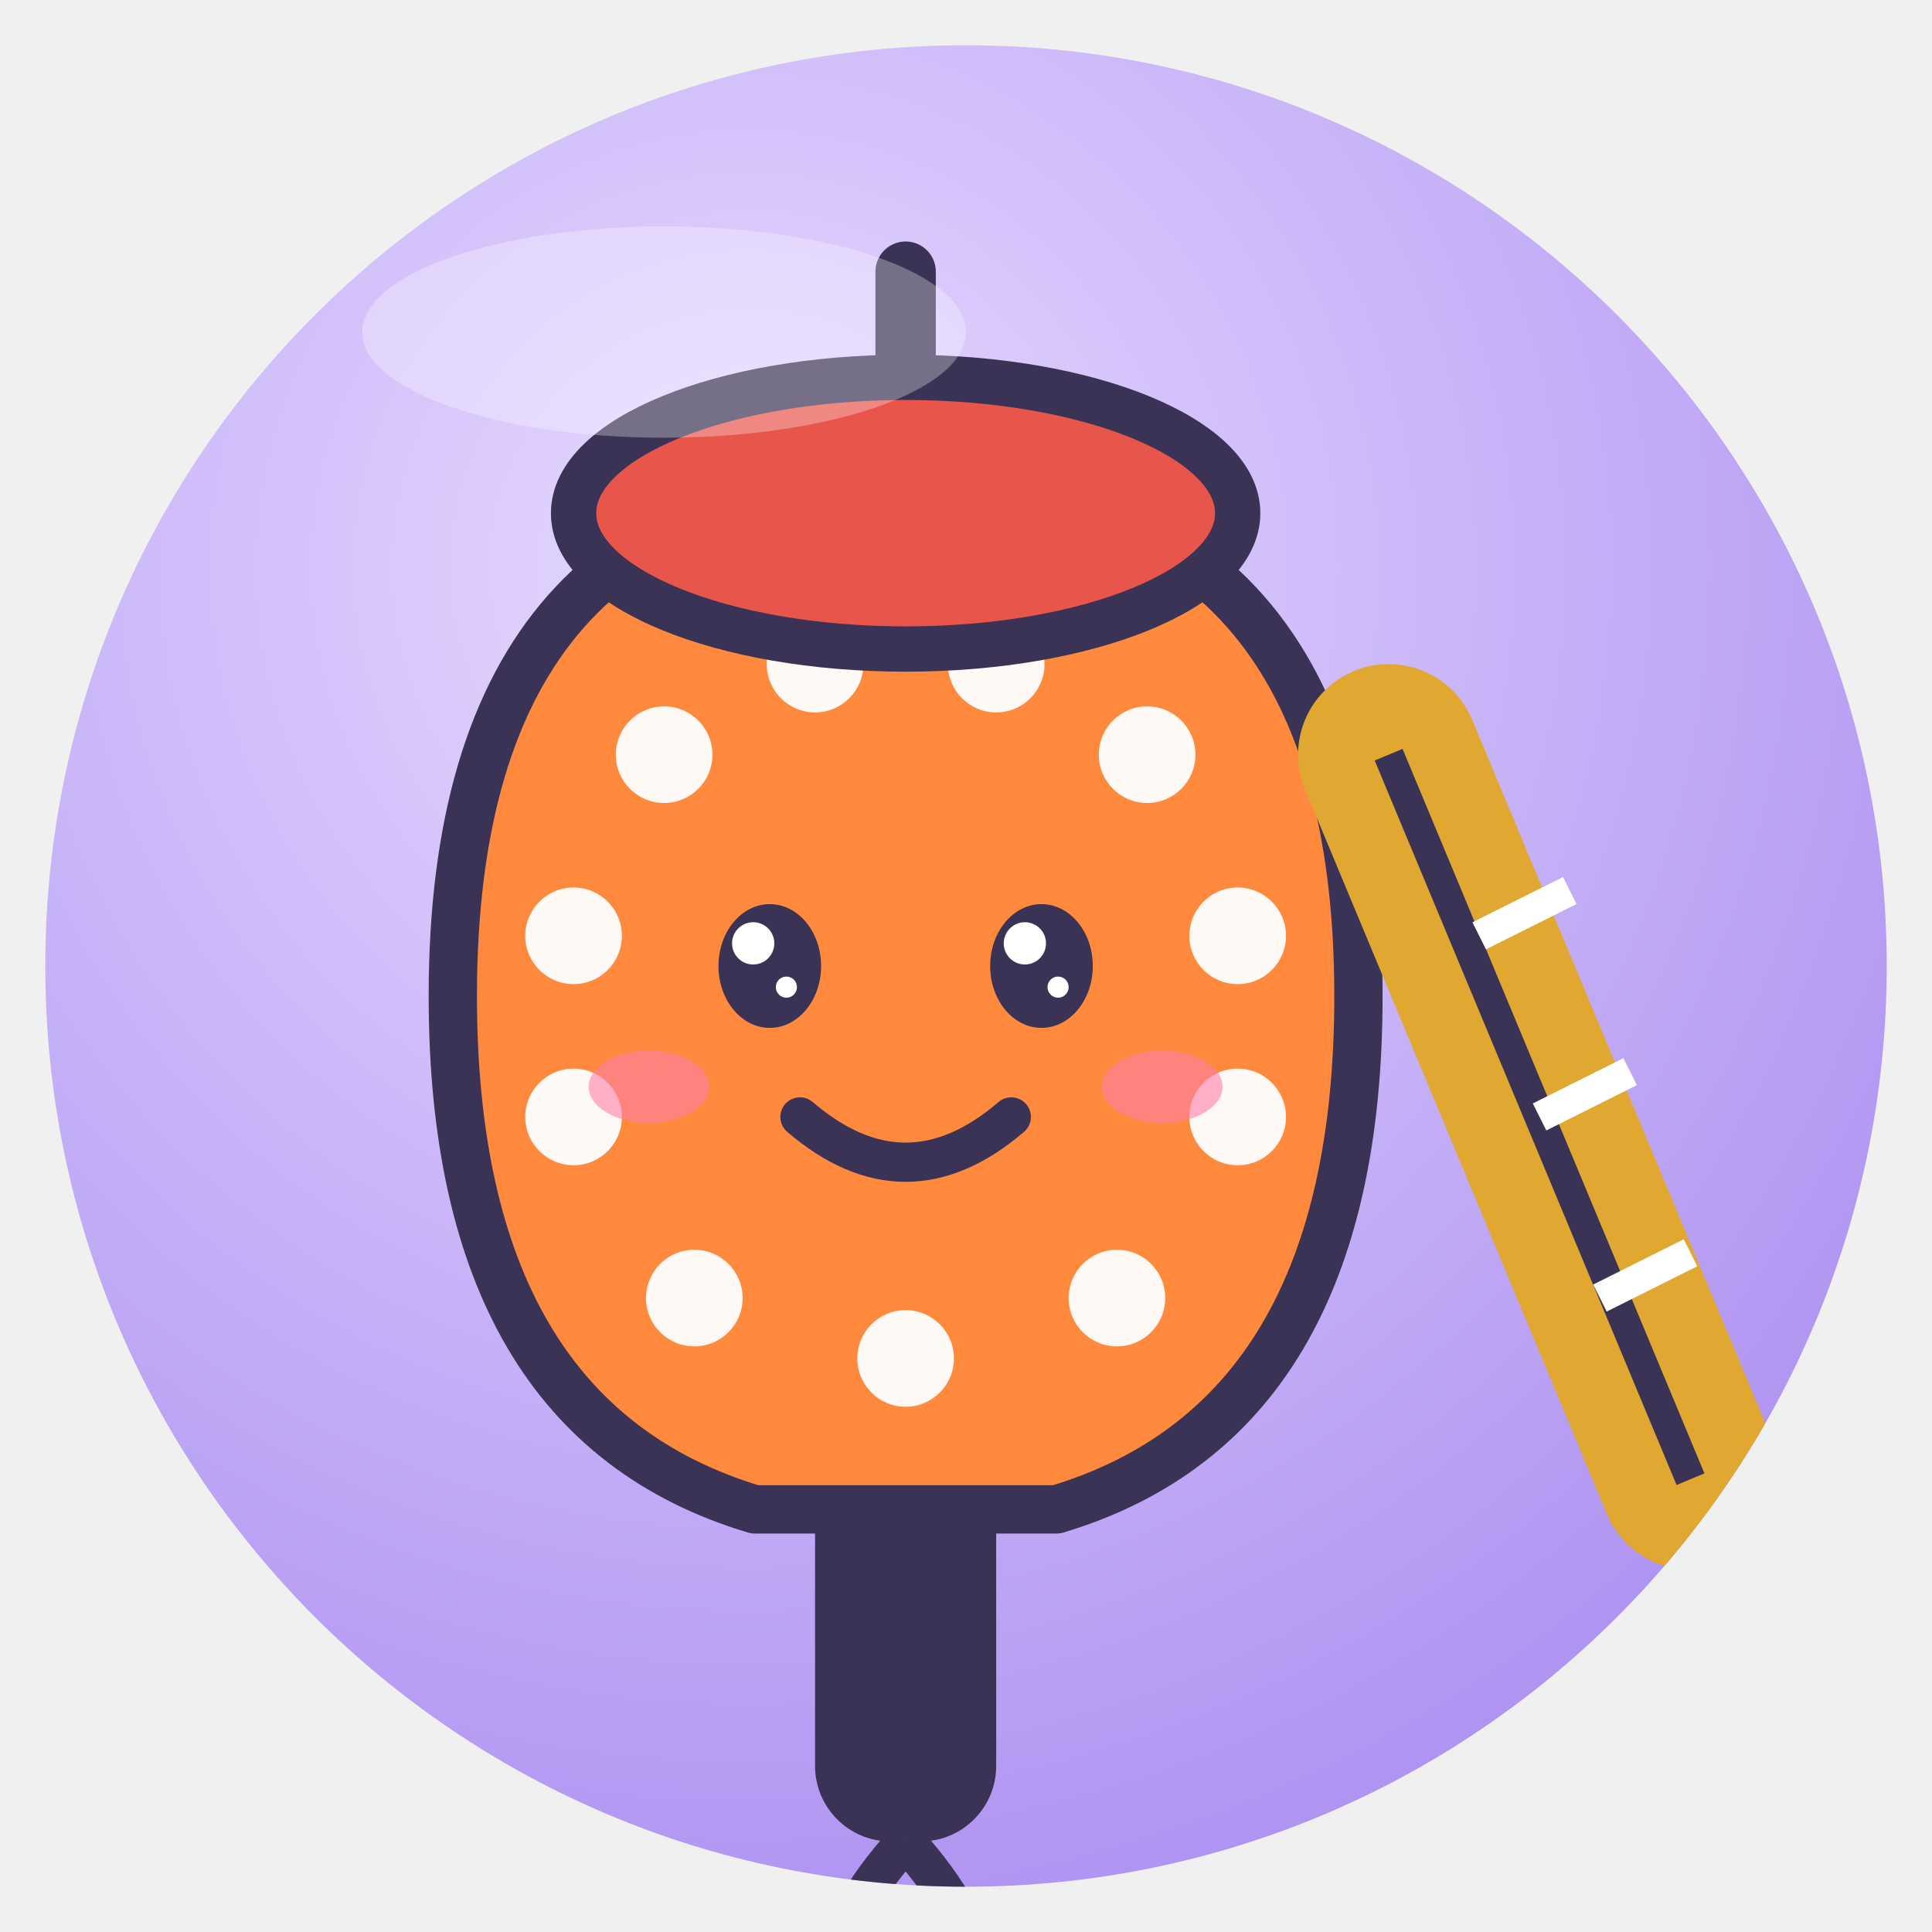
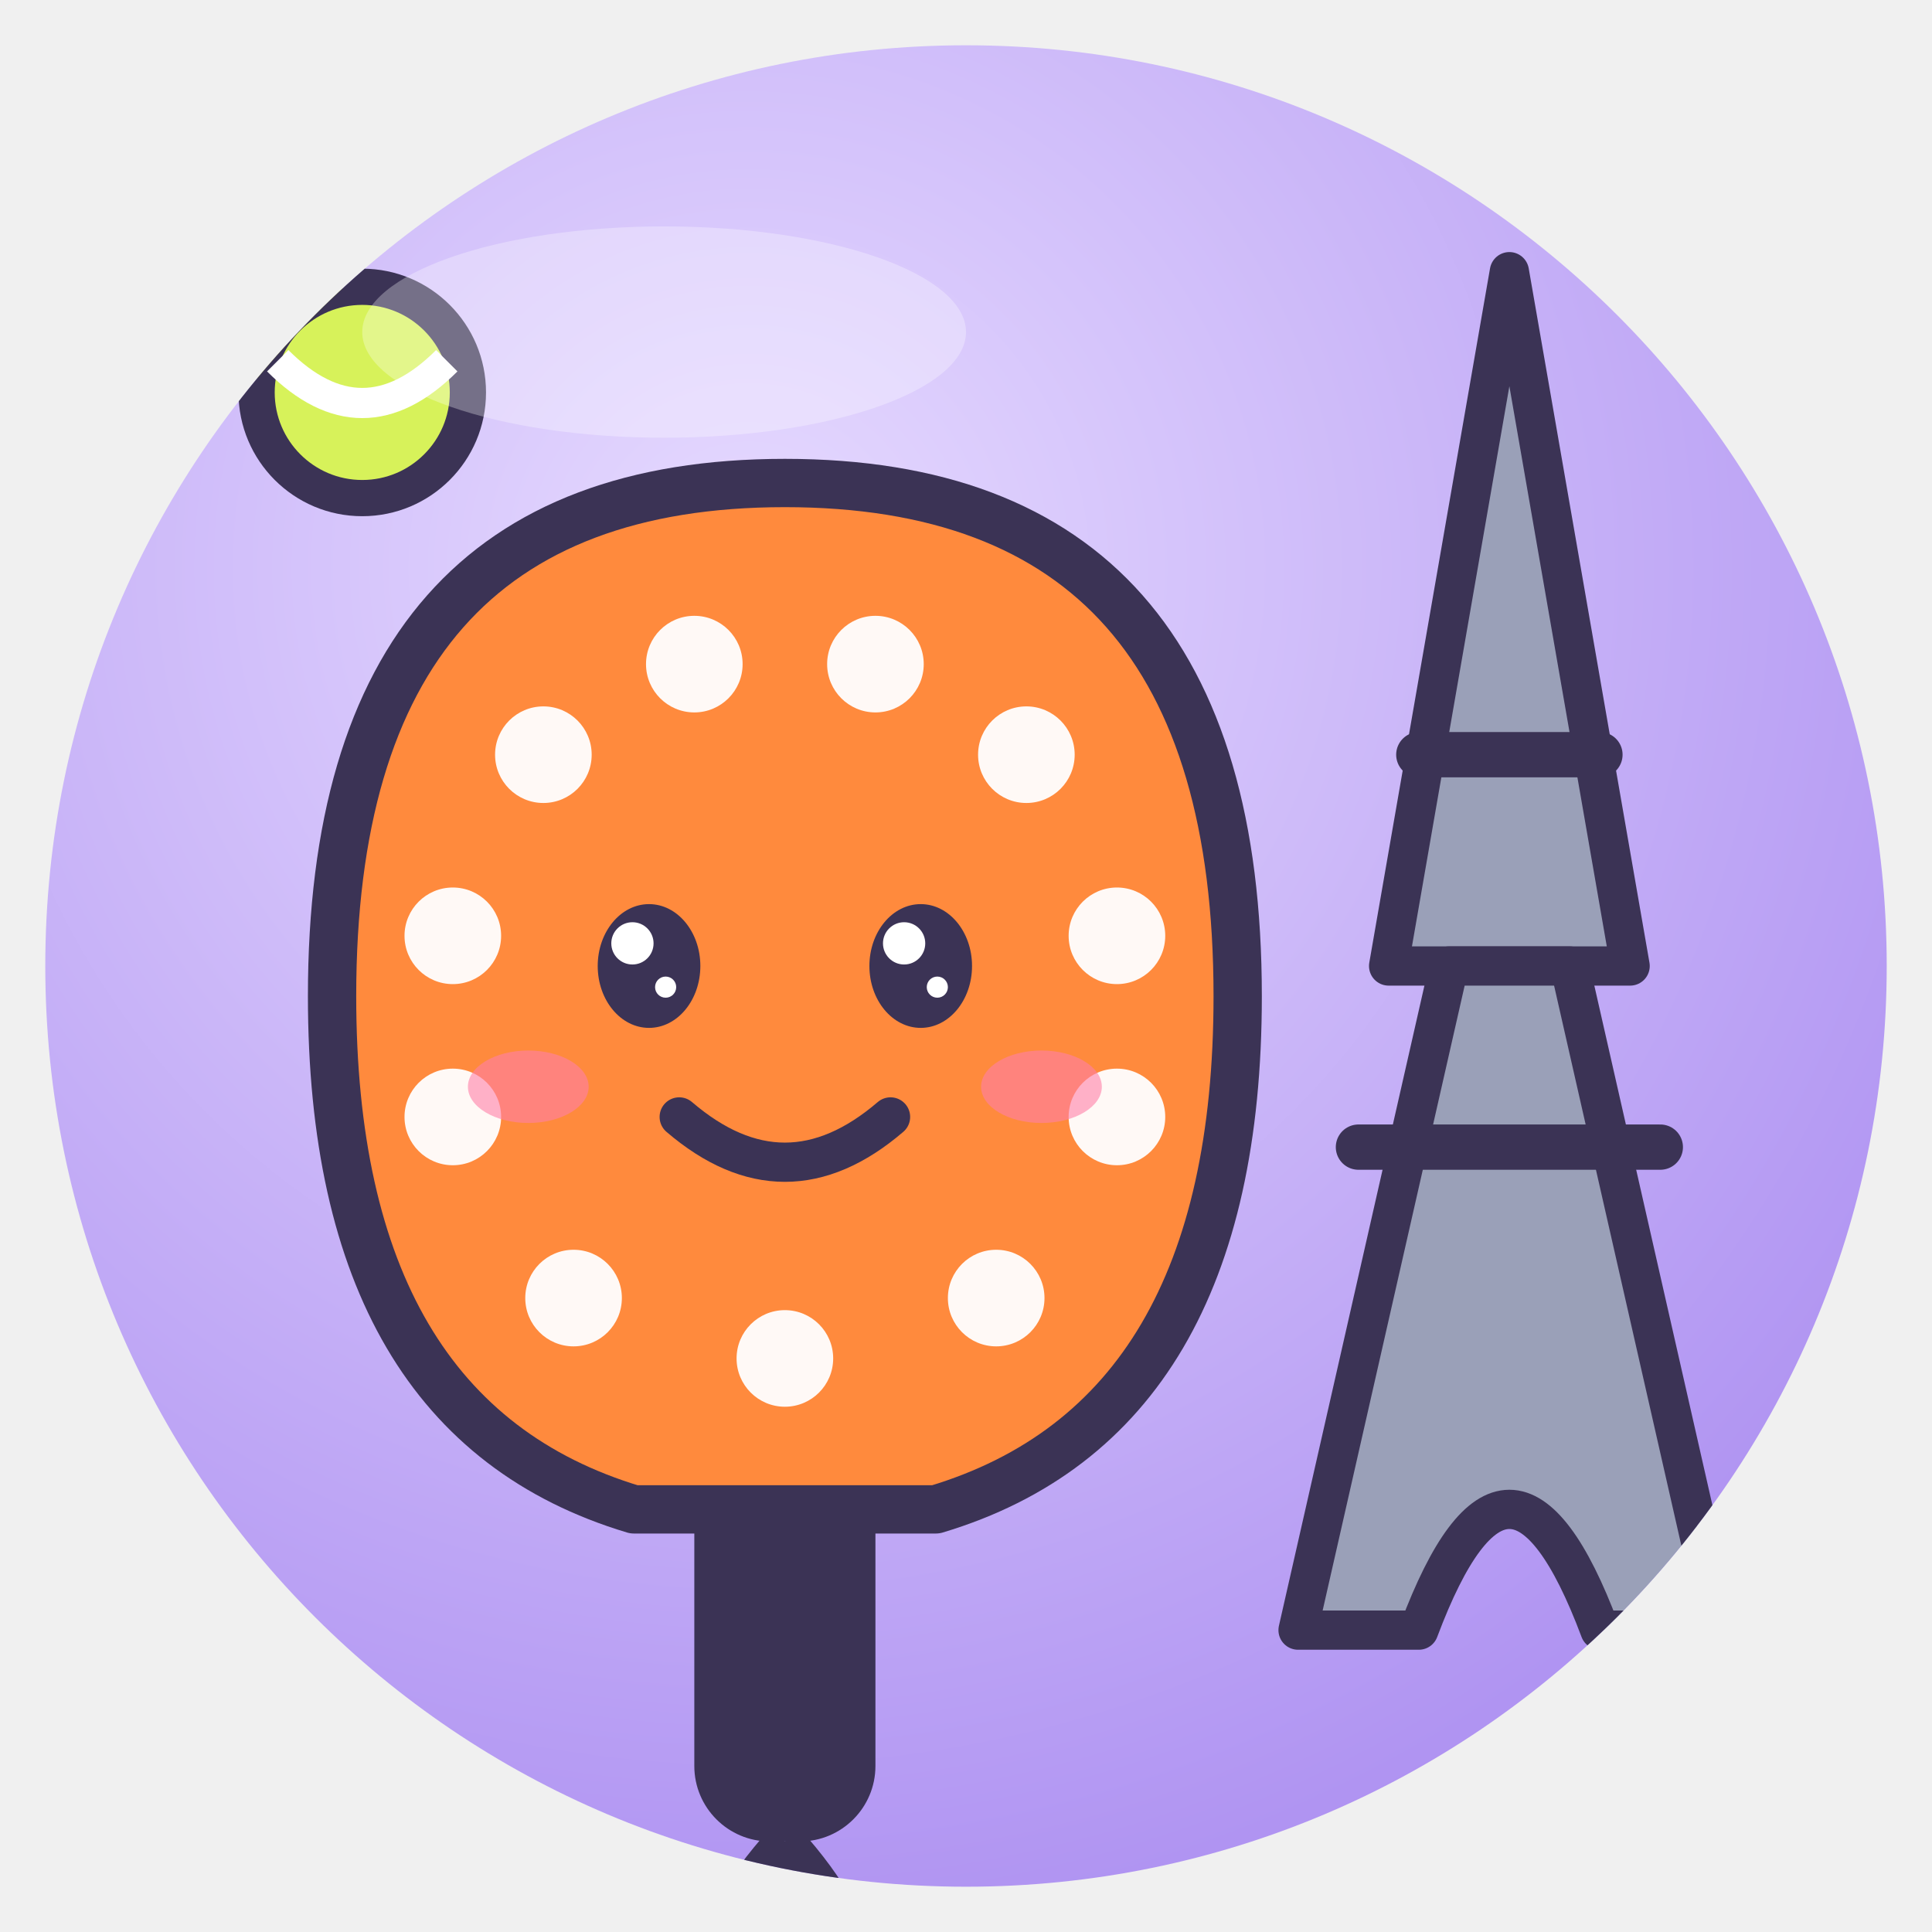
<svg xmlns="http://www.w3.org/2000/svg" viewBox="0 0 128 128" width="128" height="128">
  <defs>
    <radialGradient id="g" cx="38%" cy="28%" r="85%">
      <stop offset="0" stop-color="#E6DAFF" />
      <stop offset="1" stop-color="#A98BF0" />
    </radialGradient>
    <clipPath id="c">
      <circle cx="64" cy="64" r="61" />
    </clipPath>
  </defs>
  <circle cx="64" cy="64" r="61" fill="url(#g)" />
  <g clip-path="url(#c)">
-     <g transform="translate(60 68) rotate(0) scale(1.0)">
+     <g transform="translate(52 68) rotate(0) scale(1.0)">
      <rect x="-6" y="28" width="12" height="26" rx="5" fill="#3B3355" />
      <path d="M0 54 Q-9 64 0 68 Q9 64 0 54" fill="none" stroke="#3B3355" stroke-width="2.6" />
      <path d="M-30 -2 Q-30 -36 0 -36 Q30 -36 30 -2 Q30 26 10 32 H-10 Q-30 26 -30 -2Z" fill="#FF8A3D" stroke="#3B3355" stroke-width="3.2" stroke-linejoin="round" stroke-linecap="round" />
      <circle cx="-16" cy="-18" r="3.2" fill="#fff" fill-opacity=".95" />
      <circle cx="-6" cy="-24" r="3.2" fill="#fff" fill-opacity=".95" />
      <circle cx="6" cy="-24" r="3.2" fill="#fff" fill-opacity=".95" />
      <circle cx="16" cy="-18" r="3.2" fill="#fff" fill-opacity=".95" />
      <circle cx="-22" cy="-6" r="3.2" fill="#fff" fill-opacity=".95" />
      <circle cx="22" cy="-6" r="3.2" fill="#fff" fill-opacity=".95" />
      <circle cx="-22" cy="6" r="3.2" fill="#fff" fill-opacity=".95" />
      <circle cx="22" cy="6" r="3.2" fill="#fff" fill-opacity=".95" />
      <circle cx="-14" cy="18" r="3.2" fill="#fff" fill-opacity=".95" />
      <circle cx="14" cy="18" r="3.2" fill="#fff" fill-opacity=".95" />
      <circle cx="0" cy="22" r="3.2" fill="#fff" fill-opacity=".95" />
      <ellipse cx="-9" cy="-4" rx="3.4" ry="4.1" fill="#3B3355" />
      <circle cx="-10.1" cy="-5.5" r="1.4" fill="#fff" />
      <circle cx="-7.9" cy="-2.6" r="0.7" fill="#fff" />
      <ellipse cx="9" cy="-4" rx="3.4" ry="4.1" fill="#3B3355" />
      <circle cx="7.9" cy="-5.5" r="1.4" fill="#fff" />
      <circle cx="10.1" cy="-2.6" r="0.7" fill="#fff" />
      <path d="M-7 6 Q0 12 7 6" fill="none" stroke="#3B3355" stroke-width="2.6" stroke-linecap="round" />
      <ellipse cx="-17" cy="4" rx="4" ry="2.4" fill="#FF7FA8" opacity=".6" />
      <ellipse cx="17" cy="4" rx="4" ry="2.4" fill="#FF7FA8" opacity=".6" />
    </g>
-     <ellipse cx="60" cy="34" rx="22" ry="9" fill="#E8554A" stroke="#3B3355" stroke-linejoin="round" stroke-linecap="round" stroke-width="3" />
-     <path d="M60 24 V18" stroke="#3B3355" stroke-linejoin="round" stroke-linecap="round" stroke-width="4" />
-     <path d="M92 50 L112 98" stroke="#E0A830" stroke-width="12" stroke-linecap="round" />
-     <path d="M92 50 L112 98" stroke="#3B3355" stroke-width="2" />
-     <path d="M98 62 l6 -3 M102 74 l6 -3 M106 86 l6 -3" stroke="#fff" stroke-width="2" />
+     <path d="M100 18 L92 64 H108Z" fill="#9AA0B8" stroke="#3B3355" stroke-linejoin="round" stroke-linecap="round" stroke-width="2.6" />
+     <path d="M86 108 L96 64 H104 L114 108 H106 Q100 92 94 108Z" fill="#9AA0B8" stroke="#3B3355" stroke-linejoin="round" stroke-linecap="round" stroke-width="2.6" />
+     <path d="M94 50 H106 M90 76 H110" stroke="#3B3355" stroke-linejoin="round" stroke-linecap="round" stroke-width="3" />
+     <path d="M108 9 Q109.0 13.0 113 14 Q109.0 15.0 108 19 Q107.0 15.0 103 14 Q107.0 13.0 108 9Z" fill="#fff" />
+     <circle cx="24" cy="26" r="7" fill="#D7F25A" stroke="#3B3355" stroke-linejoin="round" stroke-linecap="round" stroke-width="2.4" />
+     <path d="M18.4 23.9 Q24 29.5 29.6 23.9" fill="none" stroke="#fff" stroke-width="2" />
  </g>
  <ellipse cx="44" cy="22" rx="20" ry="7" fill="#fff" opacity=".3" />
</svg>
